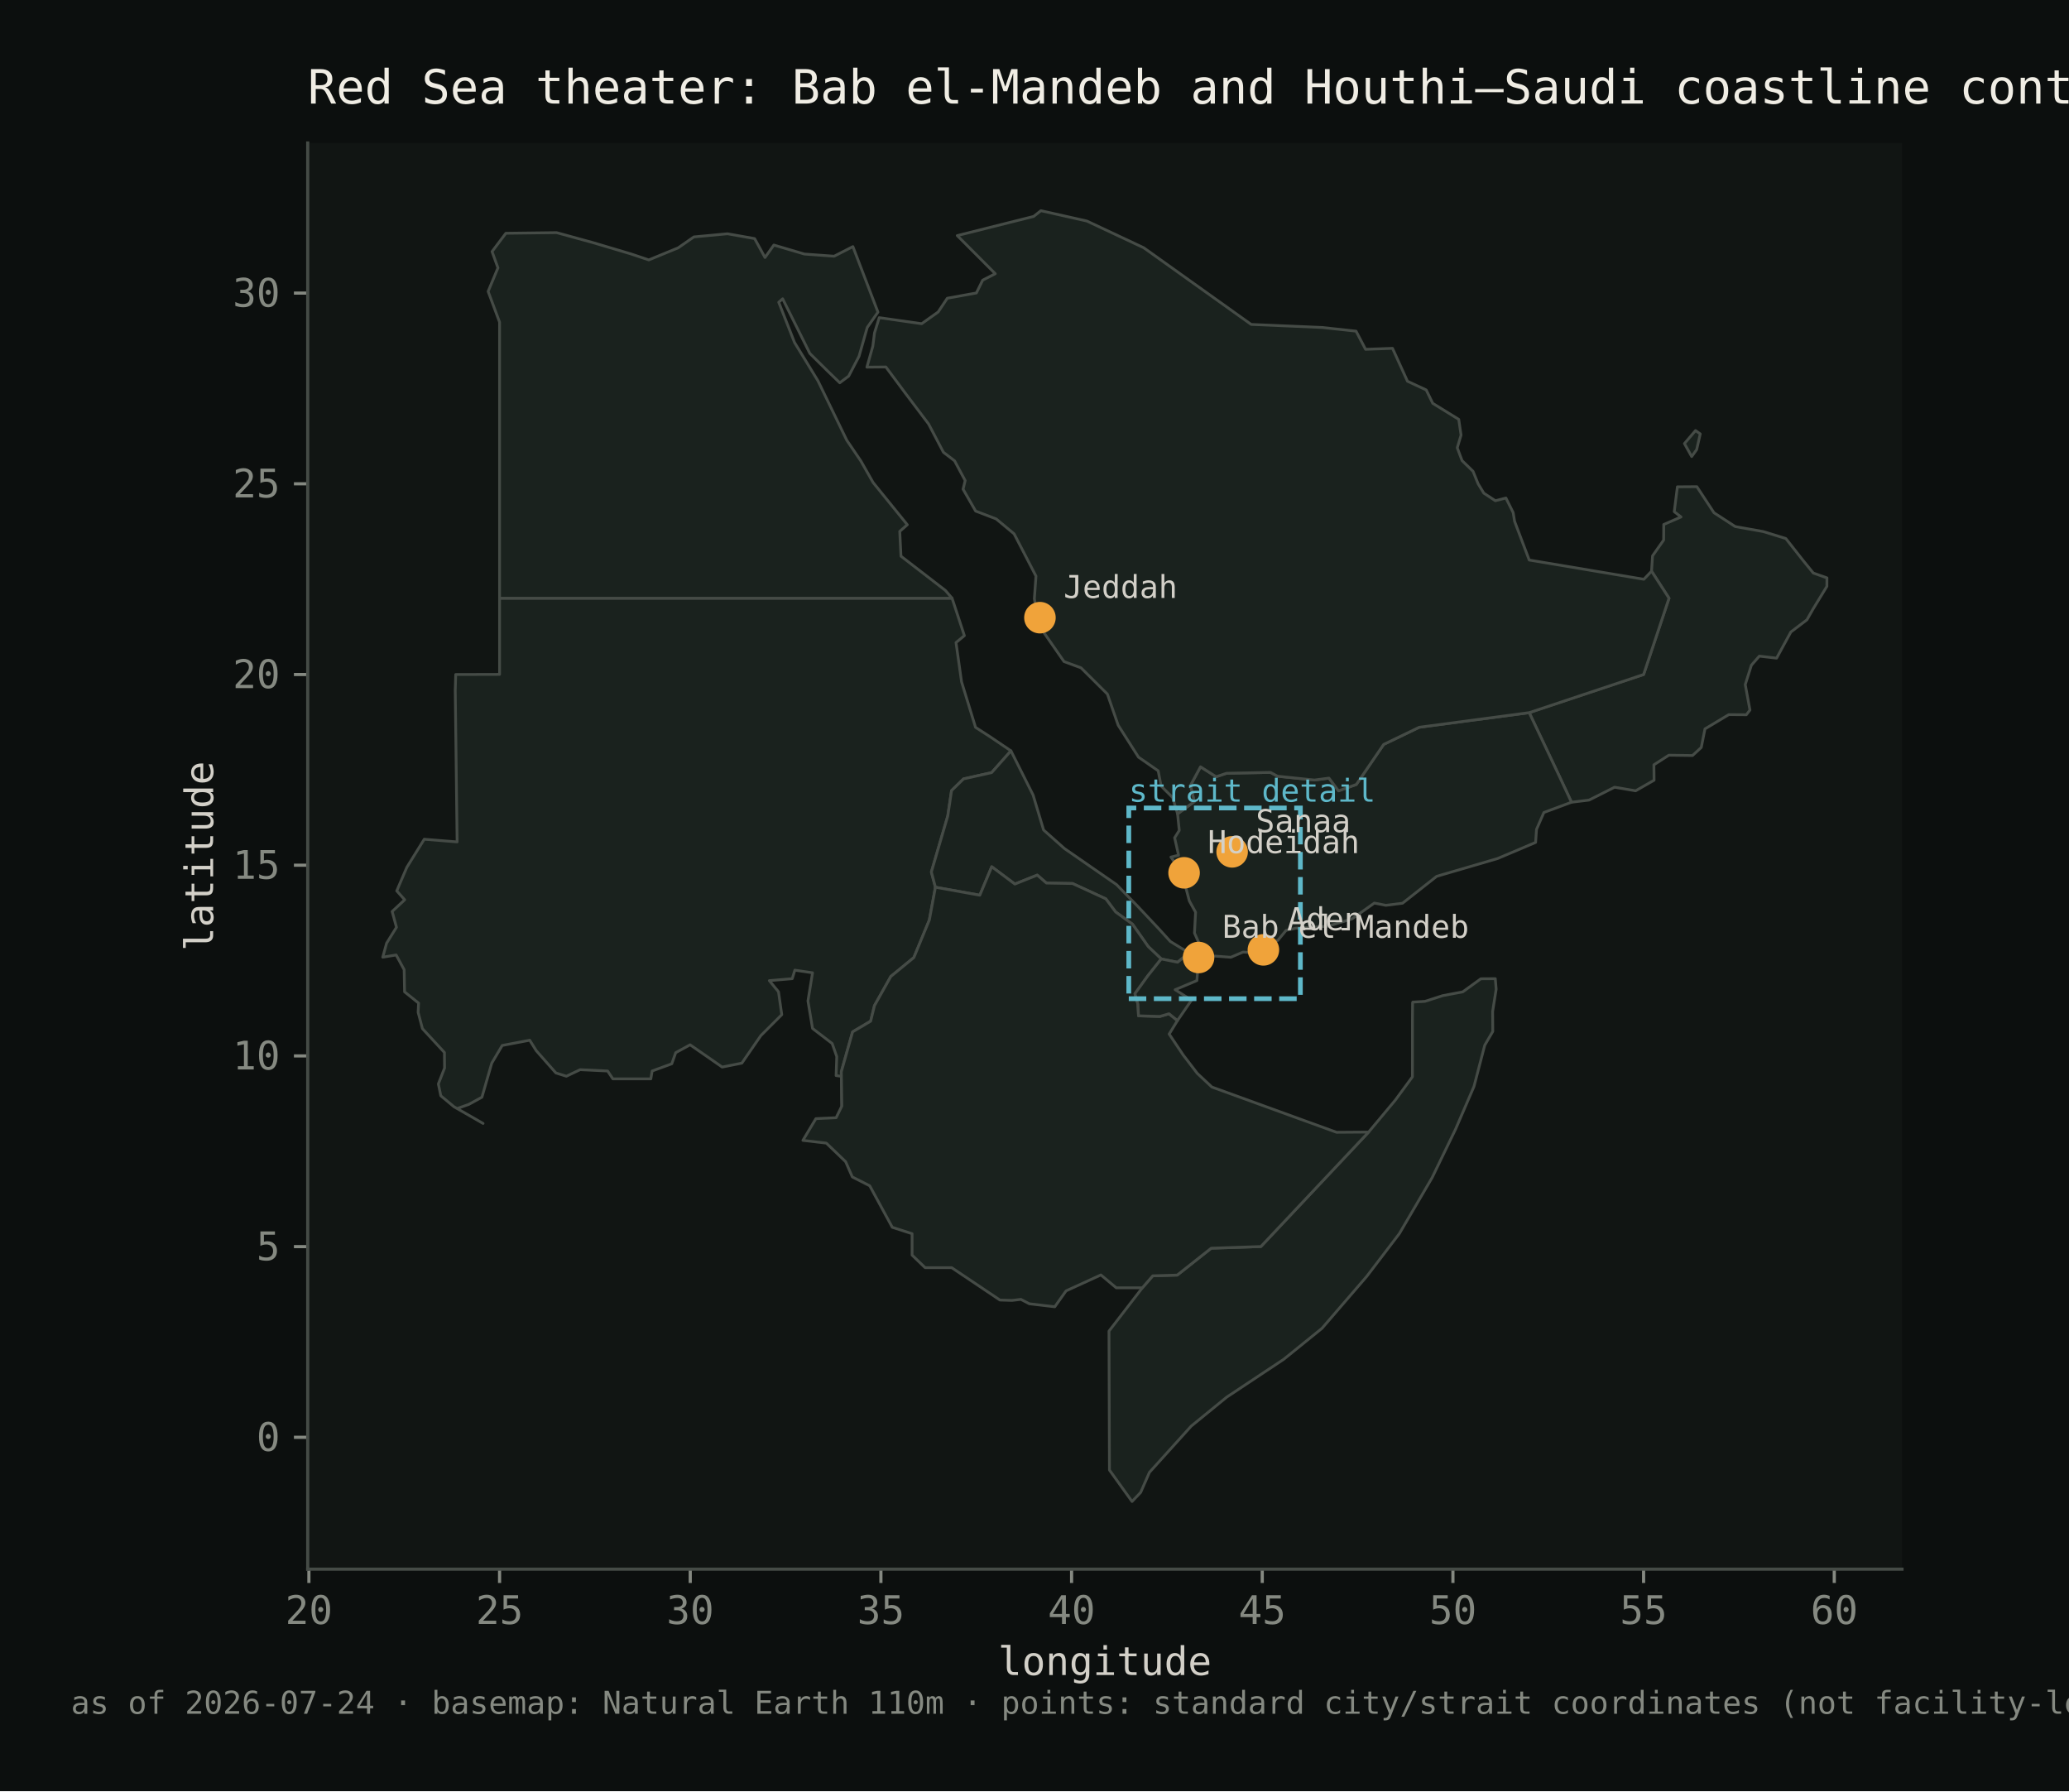
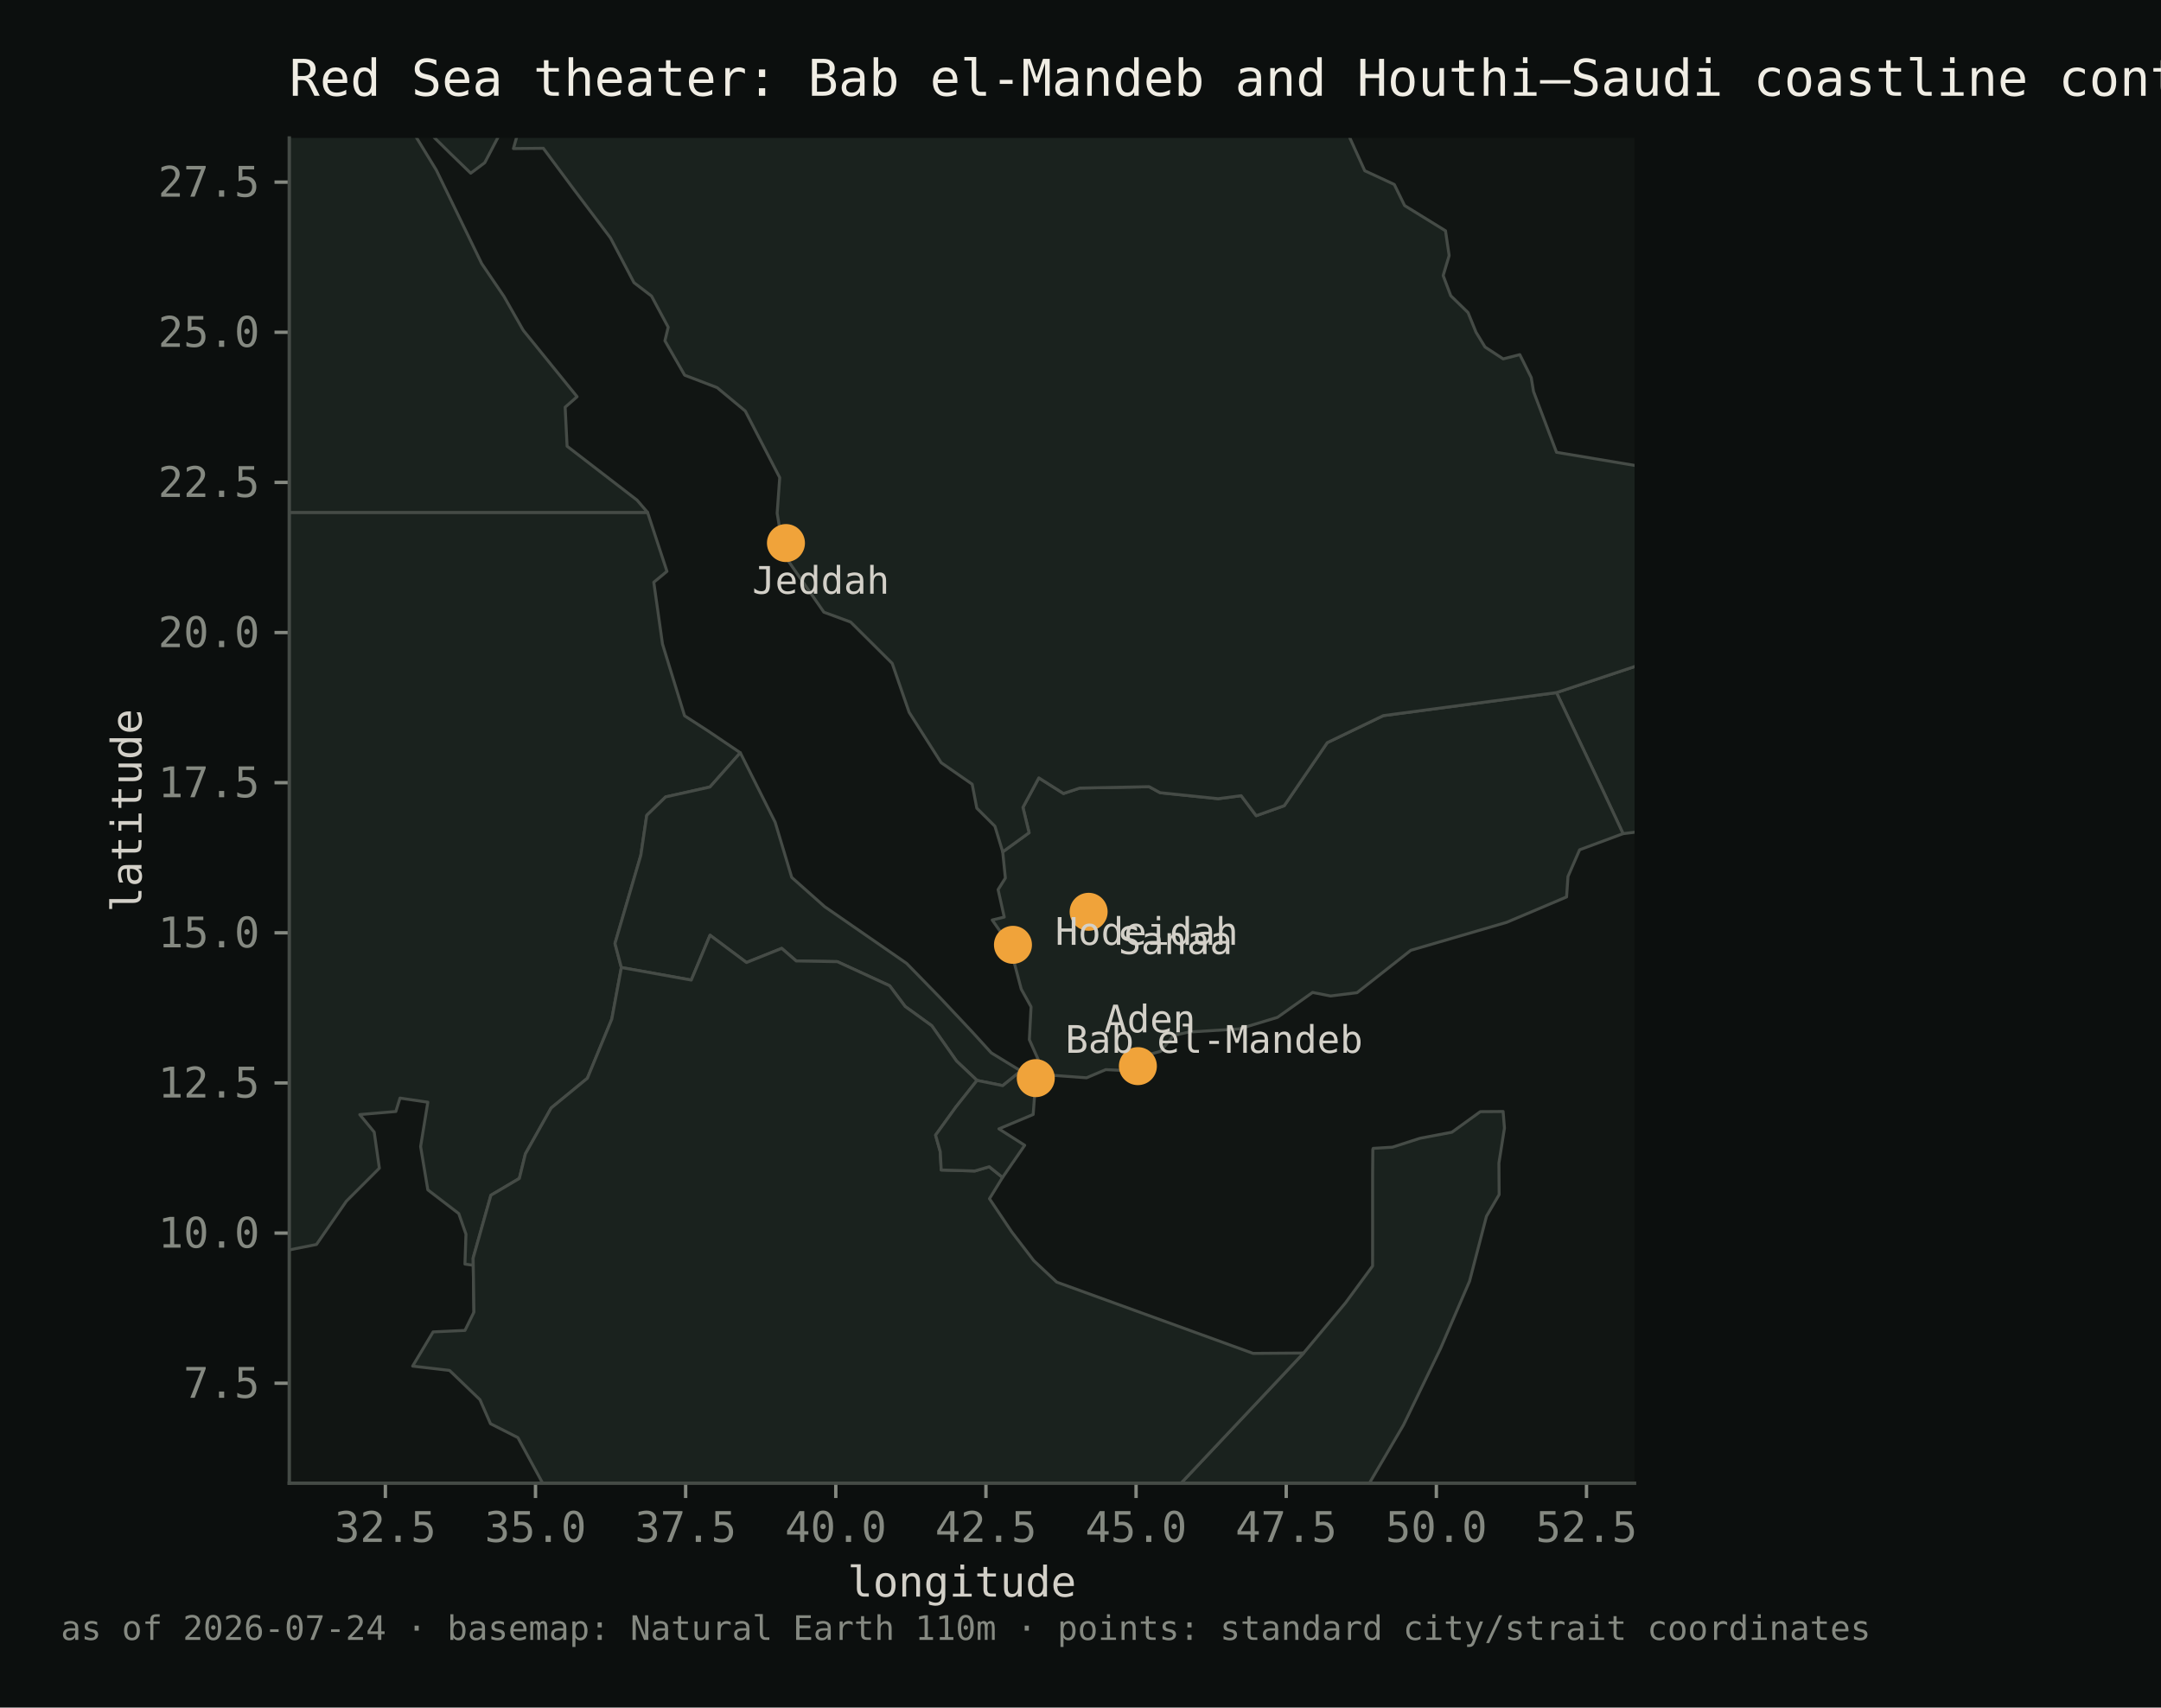
- <svg xmlns="http://www.w3.org/2000/svg" xmlns:xlink="http://www.w3.org/1999/xlink" width="524.953pt" height="454.401pt" viewBox="0 0 524.953 454.401" version="1.1">
+ <svg xmlns="http://www.w3.org/2000/svg" xmlns:xlink="http://www.w3.org/1999/xlink" width="511.787pt" height="404.417pt" viewBox="0 0 511.787 404.417" version="1.1">
  <defs>
    <style type="text/css">*{stroke-linejoin: round; stroke-linecap: butt}</style>
  </defs>
  <g id="figure_1">
    <g id="patch_1">
-       <path d="M 0 454.401  L 524.953 454.401  L 524.953 -0  L 0 -0  z " style="fill: #0c0f0e" />
+       <path d="M 0 404.417  L 511.787 404.417  L 511.787 0  L 0 0  z " style="fill: #0c0f0e" />
    </g>
    <g id="axes_1">
      <g id="patch_2">
-         <path d="M 78.075 398.08  L 482.578 398.08  L 482.578 36.28  L 78.075 36.28  z " style="fill: #111513" />
+         <path d="M 68.509 351.28  L 387.109 351.28  L 387.109 32.68  L 68.509 32.68  z " style="fill: #111513" />
      </g>
      <g id="patch_3">
-         <path d="M 287.222 380.911  L 281.493 372.929  L 281.377 337.683  L 289.834 326.707  L 292.481 323.657  L 298.683 323.478  L 307.306 316.657  L 319.911 316.231  L 347.252 287.191  L 353.999 279.116  L 358.366 273.174  L 358.367 268.125  L 358.37 258.364  L 358.404 254.379  L 358.464 254.22  L 358.464 254.22  L 361.556 254.03  L 366.015 252.592  L 371.144 251.618  L 375.723 248.306  L 379.392 248.279  L 379.611 250.955  L 378.718 256.582  L 378.754 261.668  L 376.712 265.162  L 373.985 275.622  L 369.327 286.429  L 363.345 298.786  L 355.042 312.965  L 346.781 323.799  L 335.403 336.998  L 325.72 344.83  L 311.247 354.438  L 302.227 361.797  L 291.638 373.518  L 289.407 378.62  z " clip-path="url(#p64535ef104)" style="fill: #1a221e; stroke: #454b46; stroke-width: 0.7" />
+         <path d="M 220.486 458.214  L 212.064 446.48  L 211.894 394.668  L 224.325 378.533  L 228.216 374.05  L 237.334 373.787  L 250.01 363.76  L 268.539 363.133  L 308.731 320.444  L 318.649 308.573  L 325.069 299.838  L 325.071 292.417  L 325.074 278.068  L 325.124 272.209  L 325.212 271.977  L 325.212 271.977  L 329.758 271.696  L 336.312 269.583  L 343.853 268.151  L 350.584 263.282  L 355.977 263.243  L 356.3 267.176  L 354.986 275.449  L 355.04 282.925  L 352.037 288.062  L 348.029 303.437  L 341.181 319.324  L 332.388 337.488  L 320.182 358.333  L 308.039 374.259  L 291.312 393.661  L 277.078 405.175  L 255.802 419.298  L 242.544 430.116  L 226.978 447.346  L 223.698 454.846  z " clip-path="url(#pe93a36aced)" style="fill: #1a221e; stroke: #454b46; stroke-width: 0.7" />
      </g>
      <g id="patch_4">
-         <path d="M 122.566 285.002  L 115.198 280.773  L 111.842 277.987  L 111.221 274.98  L 112.793 270.953  L 112.764 267.005  L 107.184 260.956  L 106.087 256.816  L 106.204 254.472  L 102.648 251.62  L 102.54 246  L 100.512 242.267  L 97.114 242.827  L 98.089 239.273  L 100.595 235.24  L 99.499 231.233  L 102.68 228.265  L 100.662 226.005  L 103.221 220.03  L 107.639 212.905  L 115.982 213.581  L 115.506 175.173  L 115.625 171.114  L 126.752 171.084  L 126.752 151.763  L 165.648 151.763  L 203.189 151.763  L 241.564 151.763  L 244.685 161.256  L 242.563 163.011  L 243.968 172.972  L 247.52 184.523  L 251.206 186.905  L 256.502 190.481  L 251.605 196.004  L 244.479 197.594  L 241.432 200.561  L 240.477 206.992  L 236.31 221.209  L 237.339 225.083  L 235.798 233.392  L 231.864 242.923  L 226.028 247.716  L 221.879 255.107  L 220.906 259.063  L 216.323 261.772  L 213.461 271.898  L 213.59 280.597  L 213.478 273.052  L 212.138 272.861  L 212.305 268.044  L 211.142 264.722  L 206.159 260.901  L 204.996 253.925  L 206.159 246.783  L 201.674 246.118  L 201.01 248.278  L 195.196 248.776  L 197.521 251.6  L 198.352 257.413  L 193.037 262.729  L 188.22 269.705  L 183.236 270.702  L 175.097 265.054  L 171.443 267.047  L 170.447 269.871  L 165.463 271.698  L 165.131 273.691  L 155.497 273.691  L 154.168 271.698  L 147.192 271.366  L 143.704 273.027  L 141.046 272.196  L 136.063 266.549  L 134.402 263.891  L 127.426 265.22  L 124.768 269.705  L 122.277 278.342  L 118.954 280.169  L 115.983 281.224  z " clip-path="url(#p64535ef104)" style="fill: #1a221e; stroke: #454b46; stroke-width: 0.7" />
+         <path d="M -21.561 317.227  L -32.393 311.01  L -37.326 306.914  L -38.239 302.493  L -35.929 296.574  L -35.97 290.771  L -44.174 281.878  L -45.786 275.792  L -45.615 272.347  L -50.842 268.154  L -51 259.892  L -53.981 254.405  L -58.976 255.228  L -57.543 250.004  L -53.859 244.075  L -55.471 238.184  L -50.795 233.822  L -53.761 230.499  L -50 221.717  L -43.505 211.242  L -31.24 212.236  L -31.94 155.775  L -31.765 149.808  L -15.408 149.765  L -15.408 121.362  L 41.769 121.362  L 96.955 121.362  L 153.368 121.362  L 157.955 135.317  L 154.836 137.897  L 156.902 152.54  L 162.123 169.52  L 167.542 173.022  L 175.327 178.279  L 168.128 186.397  L 157.653 188.735  L 153.173 193.096  L 151.77 202.55  L 145.645 223.449  L 147.156 229.144  L 144.891 241.358  L 139.108 255.369  L 130.529 262.415  L 124.429 273.28  L 123 279.095  L 116.263 283.078  L 112.055 297.963  L 112.245 310.75  L 112.08 299.66  L 110.111 299.379  L 110.356 292.298  L 108.646 287.414  L 101.321 281.798  L 99.612 271.543  L 101.321 261.043  L 94.728 260.066  L 93.752 263.241  L 85.206 263.973  L 88.624 268.124  L 89.845 276.67  L 82.031 284.484  L 74.95 294.739  L 67.625 296.204  L 55.66 287.902  L 50.288 290.832  L 48.823 294.983  L 41.498 297.669  L 41.01 300.6  L 26.848 300.6  L 24.894 297.669  L 14.639 297.181  L 9.511 299.623  L 5.604 298.402  L -1.721 290.1  L -4.163 286.193  L -14.418 288.147  L -18.325 294.739  L -21.987 307.436  L -26.871 310.122  L -31.239 311.672  z " clip-path="url(#pe93a36aced)" style="fill: #1a221e; stroke: #454b46; stroke-width: 0.7" />
      </g>
      <g id="patch_5">
-         <path d="M 419.034 144.909  L 419.287 141.013  L 422.106 137.009  L 422.133 133.054  L 426.512 131.148  L 424.798 129.803  L 425.593 123.502  L 430.533 123.464  L 434.871 130.073  L 440.273 133.586  L 447.37 134.85  L 453.1 136.614  L 457.467 142.161  L 460.075 145.374  L 463.539 146.6  L 463.52 148.758  L 459.999 154.525  L 458.453 157.24  L 454.377 160.335  L 450.766 166.963  L 446.377 166.455  L 444.365 168.762  L 442.811 173.668  L 444 180.135  L 443.088 181.324  L 438.636 181.292  L 432.592 184.908  L 431.649 189.622  L 429.437 191.664  L 423.418 191.586  L 419.63 194.022  L 419.678 197.931  L 414.996 200.617  L 409.658 199.705  L 403.187 202.969  L 398.718 203.516  L 395.56 196.756  L 387.992 180.789  L 417.018 171.114  L 423.468 151.763  z " clip-path="url(#p64535ef104)" style="fill: #1a221e; stroke: #454b46; stroke-width: 0.7" />
+         <path d="M 414.252 111.287  L 414.624 105.56  L 418.768 99.673  L 418.807 93.86  L 425.244 91.059  L 422.726 89.081  L 423.894 79.818  L 431.156 79.763  L 437.532 89.478  L 445.473 94.642  L 455.906 96.501  L 464.33 99.093  L 470.749 107.247  L 474.583 111.971  L 479.675 113.772  L 479.647 116.945  L 474.471 125.422  L 472.198 129.414  L 466.206 133.963  L 460.899 143.707  L 454.446 142.961  L 451.489 146.352  L 449.204 153.563  L 450.953 163.07  L 449.611 164.818  L 443.067 164.771  L 434.183 170.087  L 432.797 177.016  L 429.544 180.017  L 420.697 179.903  L 415.128 183.484  L 415.198 189.23  L 408.316 193.179  L 400.468 191.838  L 390.956 196.636  L 384.386 197.441  L 379.744 187.503  L 368.619 164.031  L 411.288 149.808  L 420.77 121.362  z " clip-path="url(#pe93a36aced)" style="fill: #1a221e; stroke: #454b46; stroke-width: 0.7" />
      </g>
      <g id="patch_6">
-         <path d="M 429.219 115.822  L 427.379 112.524  L 430.196 109.23  L 431.393 110.07  L 430.481 114.067  z " clip-path="url(#p64535ef104)" style="fill: #1a221e; stroke: #454b46; stroke-width: 0.7" />
+         <path d="M 429.225 68.528  L 426.519 63.68  L 430.661 58.837  L 432.42 60.072  L 431.079 65.948  z " clip-path="url(#pe93a36aced)" style="fill: #1a221e; stroke: #454b46; stroke-width: 0.7" />
      </g>
      <g id="patch_7">
-         <path d="M 237.339 225.083  L 236.31 221.209  L 240.477 206.992  L 241.432 200.561  L 244.479 197.594  L 251.605 196.004  L 256.502 190.481  L 262.119 201.682  L 264.784 210.563  L 270.088 215.276  L 283.295 224.415  L 288.672 229.931  L 293.915 235.514  L 296.941 238.838  L 301.698 241.748  L 298.78 244.111  L 294.638 243.272  L 291.331 240.141  L 287.352 234.468  L 283.062 231.36  L 280.56 228.019  L 272.139 224.14  L 265.505 224.024  L 263.171 222.001  L 257.497 224.276  L 251.625 219.884  L 248.604 227.105  z " clip-path="url(#p64535ef104)" style="fill: #1a221e; stroke: #454b46; stroke-width: 0.7" />
+         <path d="M 147.156 229.144  L 145.645 223.449  L 151.77 202.55  L 153.173 193.096  L 157.653 188.735  L 168.128 186.397  L 175.327 178.279  L 183.584 194.745  L 187.502 207.8  L 195.299 214.728  L 214.713 228.163  L 222.617 236.271  L 230.324 244.478  L 234.772 249.365  L 241.765 253.643  L 237.476 257.116  L 231.387 255.882  L 226.525 251.279  L 220.677 242.94  L 214.371 238.371  L 210.693 233.46  L 198.314 227.757  L 188.562 227.587  L 185.131 224.613  L 176.79 227.958  L 168.158 221.501  L 163.716 232.116  z " clip-path="url(#pe93a36aced)" style="fill: #1a221e; stroke: #454b46; stroke-width: 0.7" />
      </g>
      <g id="patch_8">
-         <path d="M 387.992 180.789  L 395.56 196.756  L 398.718 203.516  L 391.719 206.116  L 389.847 210.411  L 389.619 213.711  L 379.985 217.796  L 364.524 222.309  L 355.861 229.136  L 351.601 229.669  L 348.698 229.097  L 343.043 233.112  L 336.876 234.975  L 328.754 235.478  L 326.311 236.027  L 324.196 238.582  L 321.66 239.288  L 320.162 241.749  L 315.373 241.535  L 312.282 242.848  L 305.585 242.356  L 303.068 236.705  L 303.345 231.416  L 301.763 228.561  L 299.869 221.405  L 297.089 217.427  L 299.025 216.957  L 298.033 212.536  L 299.206 210.67  L 298.777 206.45  L 303.025 203.363  L 302.032 199.285  L 304.596 194.529  L 308.57 197.044  L 311.193 196.17  L 322.359 195.948  L 324.133 196.915  L 333.486 197.883  L 337.195 197.399  L 339.614 200.624  L 344.129 199.011  L 351.063 188.852  L 360.094 184.498  z " clip-path="url(#p64535ef104)" style="fill: #1a221e; stroke: #454b46; stroke-width: 0.7" />
+         <path d="M 368.619 164.031  L 379.744 187.503  L 384.386 197.441  L 374.098 201.262  L 371.346 207.577  L 371.011 212.427  L 356.849 218.432  L 334.121 225.067  L 321.387 235.102  L 315.125 235.886  L 310.857 235.045  L 302.544 240.947  L 293.479 243.686  L 281.539 244.424  L 277.947 245.232  L 274.837 248.988  L 271.11 250.026  L 268.907 253.644  L 261.868 253.33  L 257.324 255.26  L 247.479 254.537  L 243.78 246.228  L 244.186 238.453  L 241.861 234.257  L 239.077 223.737  L 234.99 217.89  L 237.837 217.198  L 236.378 210.699  L 238.102 207.956  L 237.471 201.753  L 243.716 197.216  L 242.257 191.22  L 246.026 184.229  L 251.868 187.927  L 255.724 186.641  L 272.138 186.314  L 274.746 187.737  L 288.495 189.159  L 293.947 188.448  L 297.503 193.189  L 304.141 190.818  L 314.334 175.884  L 327.609 169.484  z " clip-path="url(#pe93a36aced)" style="fill: #1a221e; stroke: #454b46; stroke-width: 0.7" />
      </g>
      <g id="patch_9">
-         <path d="M 223.082 80.584  L 233.85 82.123  L 238.033 79.145  L 240.348 75.662  L 247.731 74.322  L 249.323 71.082  L 252.523 69.438  L 242.88 59.764  L 262.257 54.908  L 264.101 53.449  L 275.755 56.072  L 290.172 62.844  L 317.452 82.303  L 335.441 83.076  L 344.063 84.01  L 346.472 88.619  L 353.315 88.368  L 357.103 96.712  L 361.863 98.922  L 363.521 102.321  L 370.115 106.388  L 370.701 110.38  L 369.737 113.603  L 370.961 116.853  L 373.743 119.564  L 375.032 122.737  L 376.479 125.109  L 379.404 127.029  L 382.086 126.341  L 383.923 130.036  L 384.293 132.274  L 387.999 142.076  L 417.084 146.954  L 419.034 144.909  L 423.468 151.763  L 417.018 171.114  L 387.992 180.789  L 360.094 184.498  L 351.063 188.852  L 344.129 199.011  L 339.614 200.624  L 337.195 197.399  L 333.486 197.883  L 324.133 196.915  L 322.359 195.948  L 311.193 196.17  L 308.57 197.044  L 304.596 194.529  L 302.032 199.285  L 303.025 203.363  L 298.777 206.45  L 297.521 202.321  L 294.603 199.407  L 293.857 195.547  L 288.86 192.08  L 283.703 183.967  L 280.974 176.082  L 274.281 169.424  L 269.966 167.835  L 263.558 158.614  L 262.439 151.89  L 262.851 146.154  L 257.302 135.426  L 252.765 131.65  L 247.538 129.649  L 244.357 124.105  L 244.886 121.918  L 242.197 116.902  L 239.372 114.742  L 235.594 107.544  L 229.702 99.742  L 224.767 93.096  L 219.95 93.143  L 221.454 87.832  L 221.884 84.445  z " clip-path="url(#p64535ef104)" style="fill: #1a221e; stroke: #454b46; stroke-width: 0.7" />
+         <path d="M 126.199 16.728  L 142.028 18.99  L 148.176 14.613  L 151.58 9.492  L 162.433 7.522  L 164.773 2.759  L 169.477 0.344  L 155.301 -13.878  L 183.787 -21.016  L 186.497 -23.16  L 203.629 -19.306  L 224.822 -9.35  L 264.924 19.255  L 291.368 20.391  L 304.043 21.763  L 307.585 28.54  L 317.644 28.171  L 323.213 40.437  L 330.21 43.686  L 332.647 48.681  L 342.34 54.66  L 343.201 60.529  L 341.784 65.266  L 343.584 70.044  L 347.674 74.03  L 349.568 78.694  L 351.695 82.18  L 355.995 85.002  L 359.937 83.992  L 362.638 89.424  L 363.181 92.713  L 368.629 107.122  L 411.385 114.294  L 414.252 111.287  L 420.77 121.362  L 411.288 149.808  L 368.619 164.031  L 327.609 169.484  L 314.334 175.884  L 304.141 190.818  L 297.503 193.189  L 293.947 188.448  L 288.495 189.159  L 274.746 187.737  L 272.138 186.314  L 255.724 186.641  L 251.868 187.927  L 246.026 184.229  L 242.257 191.22  L 243.716 197.216  L 237.471 201.753  L 235.626 195.683  L 231.336 191.4  L 230.24 185.726  L 222.893 180.629  L 215.312 168.702  L 211.301 157.112  L 201.463 147.324  L 195.12 144.988  L 185.7 131.433  L 184.054 121.548  L 184.66 113.117  L 176.503 97.347  L 169.833 91.796  L 162.149 88.855  L 157.473 80.705  L 158.25 77.49  L 154.298 70.116  L 150.145 66.94  L 144.591 56.36  L 135.93 44.89  L 128.676 35.121  L 121.595 35.19  L 123.806 27.383  L 124.438 22.404  z " clip-path="url(#pe93a36aced)" style="fill: #1a221e; stroke: #454b46; stroke-width: 0.7" />
      </g>
      <g id="patch_10">
-         <path d="M 241.564 151.763  L 203.189 151.763  L 165.648 151.763  L 126.752 151.763  L 126.752 116.132  L 126.752 81.725  L 123.85 73.931  L 126.342 67.957  L 124.845 63.819  L 128.347 59.176  L 141.22 59.016  L 150.531 61.574  L 160.138 64.433  L 164.618 65.94  L 172.067 62.875  L 176.049 60.102  L 184.582 59.305  L 191.462 60.526  L 194.098 65.325  L 196.343 62.164  L 204.098 64.45  L 211.64 64.998  L 216.4 62.56  L 216.4 62.56  L 221.797 76.67  L 222.759 79.183  L 220.041 83.072  L 217.959 90.381  L 215.327 95.419  L 213.071 97.108  L 209.847 93.987  L 205.48 89.668  L 198.576 75.799  L 197.582 76.676  L 201.591 86.886  L 207.531 96.613  L 214.844 111.684  L 218.417 116.945  L 221.525 122.409  L 230.207 133.121  L 228.285 134.807  L 228.597 141.096  L 239.866 149.781  z " clip-path="url(#p64535ef104)" style="fill: #1a221e; stroke: #454b46; stroke-width: 0.7" />
+         <path d="M 153.368 121.362  L 96.955 121.362  L 41.769 121.362  L -15.408 121.362  L -15.408 68.985  L -15.408 18.405  L -19.674 6.948  L -16.011 -1.834  L -18.212 -7.917  L -13.064 -14.742  L 5.86 -14.977  L 19.547 -11.217  L 33.669 -7.014  L 40.255 -4.799  L 51.205 -9.305  L 57.06 -13.38  L 69.603 -14.553  L 79.716 -12.757  L 83.591 -5.703  L 86.892 -10.35  L 98.291 -6.99  L 109.378 -6.184  L 116.376 -9.767  L 116.376 -9.767  L 124.31 10.974  L 125.723 14.669  L 121.729 20.385  L 118.668 31.13  L 114.799 38.536  L 111.482 41.019  L 106.743 36.43  L 100.323 30.082  L 90.174 9.694  L 88.713 10.983  L 94.606 25.992  L 103.338 40.291  L 114.088 62.445  L 119.341 70.179  L 123.909 78.212  L 136.672 93.958  L 133.846 96.437  L 134.305 105.682  L 150.871 118.448  z " clip-path="url(#pe93a36aced)" style="fill: #1a221e; stroke: #454b46; stroke-width: 0.7" />
      </g>
      <g id="patch_11">
-         <path d="M 347.252 287.191  L 319.911 316.231  L 307.306 316.657  L 298.683 323.478  L 292.481 323.657  L 289.834 326.707  L 283.223 326.705  L 279.321 323.435  L 270.482 327.482  L 267.622 331.514  L 261.17 330.753  L 259.028 329.637  L 256.762 329.903  L 253.704 329.806  L 241.457 321.589  L 234.722 321.589  L 231.417 318.405  L 231.417 312.974  L 226.391 311.351  L 220.673 300.822  L 216.254 298.578  L 214.559 294.709  L 209.655 289.994  L 203.713 289.301  L 207.009 283.789  L 212.144 283.551  L 213.59 280.597  L 213.461 271.898  L 216.323 261.772  L 220.906 259.063  L 221.879 255.107  L 226.028 247.716  L 231.864 242.923  L 235.798 233.392  L 237.339 225.083  L 248.604 227.105  L 251.625 219.884  L 257.497 224.276  L 263.171 222.001  L 265.505 224.024  L 272.139 224.14  L 280.56 228.019  L 283.062 231.36  L 287.352 234.468  L 291.331 240.141  L 294.638 243.272  L 291.236 247.55  L 287.964 252.086  L 288.717 254.758  L 288.871 257.701  L 294.276 257.862  L 296.606 257.176  L 298.753 258.901  L 296.643 262.329  L 300.216 267.657  L 303.785 272.315  L 307.479 275.768  L 339.114 287.25  z " clip-path="url(#p64535ef104)" style="fill: #1a221e; stroke: #454b46; stroke-width: 0.7" />
+         <path d="M 308.731 320.444  L 268.539 363.133  L 250.01 363.76  L 237.334 373.787  L 228.216 374.05  L 224.325 378.533  L 214.607 378.53  L 208.871 373.724  L 195.877 379.673  L 191.673 385.6  L 182.188 384.481  L 179.04 382.84  L 175.709 383.232  L 171.214 383.089  L 153.21 371.01  L 143.31 371.01  L 138.451 366.329  L 138.451 358.346  L 131.063 355.959  L 122.657 340.481  L 116.161 337.184  L 113.669 331.496  L 106.461 324.564  L 97.726 323.545  L 102.571 315.443  L 110.119 315.094  L 112.245 310.75  L 112.055 297.963  L 116.263 283.078  L 123 279.095  L 124.429 273.28  L 130.529 262.415  L 139.108 255.369  L 144.891 241.358  L 147.156 229.144  L 163.716 232.116  L 168.158 221.501  L 176.79 227.958  L 185.131 224.613  L 188.562 227.587  L 198.314 227.757  L 210.693 233.46  L 214.371 238.371  L 220.677 242.94  L 226.525 251.279  L 231.387 255.882  L 226.387 262.172  L 221.576 268.839  L 222.683 272.766  L 222.91 277.093  L 230.855 277.331  L 234.28 276.322  L 237.436 278.857  L 234.334 283.896  L 239.588 291.728  L 244.834 298.576  L 250.264 303.652  L 296.768 320.531  z " clip-path="url(#pe93a36aced)" style="fill: #1a221e; stroke: #454b46; stroke-width: 0.7" />
      </g>
      <g id="patch_12">
-         <path d="M 294.638 243.272  L 298.78 244.111  L 301.698 241.748  L 303.987 244.743  L 303.683 248.76  L 298.163 251.076  L 302.318 253.723  L 298.753 258.901  L 296.606 257.176  L 294.276 257.862  L 288.871 257.701  L 288.717 254.758  L 287.964 252.086  L 291.236 247.55  z " clip-path="url(#p64535ef104)" style="fill: #1a221e; stroke: #454b46; stroke-width: 0.7" />
+         <path d="M 231.387 255.882  L 237.476 257.116  L 241.765 253.643  L 245.131 258.045  L 244.683 263.95  L 236.569 267.354  L 242.677 271.245  L 237.436 278.857  L 234.28 276.322  L 230.855 277.331  L 222.91 277.093  L 222.683 272.766  L 221.576 268.839  L 226.387 262.172  z " clip-path="url(#pe93a36aced)" style="fill: #1a221e; stroke: #454b46; stroke-width: 0.7" />
      </g>
      <g id="matplotlib.axis_1">
        <g id="xtick_1">
          <g id="line2d_1">
            <defs>
-               <path id="m92fc021e76" d="M 0 0  L 0 3.5  " style="stroke: #858981; stroke-width: 0.8" />
+               <path id="mec4fd35599" d="M 0 0  L 0 3.5  " style="stroke: #858981; stroke-width: 0.8" />
            </defs>
            <g>
-               <use xlink:href="#m92fc021e76" x="78.375" y="398.08" style="fill: #858981; stroke: #858981; stroke-width: 0.8" />
+               <use xlink:href="#mec4fd35599" x="91.266" y="351.28" style="fill: #858981; stroke: #858981; stroke-width: 0.8" />
            </g>
          </g>
          <g id="text_1">
-             <text style="font-size: 10px; font-family: 'Consolas'; text-anchor: middle; fill: #858981" x="78.375" y="411.98" transform="rotate(-0 78.37466 411.98)">20</text>
+             <text style="font-size: 10px; font-family: 'Consolas'; text-anchor: middle; fill: #858981" x="91.266" y="365.18" transform="rotate(-0 91.26614 365.18)">32.5</text>
          </g>
        </g>
        <g id="xtick_2">
          <g id="line2d_2">
            <g>
-               <use xlink:href="#m92fc021e76" x="126.752" y="398.08" style="fill: #858981; stroke: #858981; stroke-width: 0.8" />
+               <use xlink:href="#mec4fd35599" x="126.824" y="351.28" style="fill: #858981; stroke: #858981; stroke-width: 0.8" />
            </g>
          </g>
          <g id="text_2">
-             <text style="font-size: 10px; font-family: 'Consolas'; text-anchor: middle; fill: #858981" x="126.752" y="411.98" transform="rotate(-0 126.7523 411.98)">25</text>
+             <text style="font-size: 10px; font-family: 'Consolas'; text-anchor: middle; fill: #858981" x="126.824" y="365.18" transform="rotate(-0 126.8242 365.18)">35.0</text>
          </g>
        </g>
        <g id="xtick_3">
          <g id="line2d_3">
            <g>
-               <use xlink:href="#m92fc021e76" x="175.13" y="398.08" style="fill: #858981; stroke: #858981; stroke-width: 0.8" />
+               <use xlink:href="#mec4fd35599" x="162.382" y="351.28" style="fill: #858981; stroke: #858981; stroke-width: 0.8" />
            </g>
          </g>
          <g id="text_3">
-             <text style="font-size: 10px; font-family: 'Consolas'; text-anchor: middle; fill: #858981" x="175.13" y="411.98" transform="rotate(-0 175.1299 411.98)">30</text>
+             <text style="font-size: 10px; font-family: 'Consolas'; text-anchor: middle; fill: #858981" x="162.382" y="365.18" transform="rotate(-0 162.3822 365.18)">37.5</text>
          </g>
        </g>
        <g id="xtick_4">
          <g id="line2d_4">
            <g>
-               <use xlink:href="#m92fc021e76" x="223.508" y="398.08" style="fill: #858981; stroke: #858981; stroke-width: 0.8" />
+               <use xlink:href="#mec4fd35599" x="197.94" y="351.28" style="fill: #858981; stroke: #858981; stroke-width: 0.8" />
            </g>
          </g>
          <g id="text_4">
-             <text style="font-size: 10px; font-family: 'Consolas'; text-anchor: middle; fill: #858981" x="223.508" y="411.98" transform="rotate(-0 223.5076 411.98)">35</text>
+             <text style="font-size: 10px; font-family: 'Consolas'; text-anchor: middle; fill: #858981" x="197.94" y="365.18" transform="rotate(-0 197.9402 365.18)">40.0</text>
          </g>
        </g>
        <g id="xtick_5">
          <g id="line2d_5">
            <g>
-               <use xlink:href="#m92fc021e76" x="271.885" y="398.08" style="fill: #858981; stroke: #858981; stroke-width: 0.8" />
+               <use xlink:href="#mec4fd35599" x="233.498" y="351.28" style="fill: #858981; stroke: #858981; stroke-width: 0.8" />
            </g>
          </g>
          <g id="text_5">
-             <text style="font-size: 10px; font-family: 'Consolas'; text-anchor: middle; fill: #858981" x="271.885" y="411.98" transform="rotate(-0 271.8852 411.98)">40</text>
+             <text style="font-size: 10px; font-family: 'Consolas'; text-anchor: middle; fill: #858981" x="233.498" y="365.18" transform="rotate(-0 233.4983 365.18)">42.5</text>
          </g>
        </g>
        <g id="xtick_6">
          <g id="line2d_6">
            <g>
-               <use xlink:href="#m92fc021e76" x="320.263" y="398.08" style="fill: #858981; stroke: #858981; stroke-width: 0.8" />
+               <use xlink:href="#mec4fd35599" x="269.056" y="351.28" style="fill: #858981; stroke: #858981; stroke-width: 0.8" />
            </g>
          </g>
          <g id="text_6">
-             <text style="font-size: 10px; font-family: 'Consolas'; text-anchor: middle; fill: #858981" x="320.263" y="411.98" transform="rotate(-0 320.2629 411.98)">45</text>
+             <text style="font-size: 10px; font-family: 'Consolas'; text-anchor: middle; fill: #858981" x="269.056" y="365.18" transform="rotate(-0 269.0563 365.18)">45.0</text>
          </g>
        </g>
        <g id="xtick_7">
          <g id="line2d_7">
            <g>
-               <use xlink:href="#m92fc021e76" x="368.64" y="398.08" style="fill: #858981; stroke: #858981; stroke-width: 0.8" />
+               <use xlink:href="#mec4fd35599" x="304.614" y="351.28" style="fill: #858981; stroke: #858981; stroke-width: 0.8" />
            </g>
          </g>
          <g id="text_7">
-             <text style="font-size: 10px; font-family: 'Consolas'; text-anchor: middle; fill: #858981" x="368.64" y="411.98" transform="rotate(-0 368.6405 411.98)">50</text>
+             <text style="font-size: 10px; font-family: 'Consolas'; text-anchor: middle; fill: #858981" x="304.614" y="365.18" transform="rotate(-0 304.6144 365.18)">47.5</text>
          </g>
        </g>
        <g id="xtick_8">
          <g id="line2d_8">
            <g>
-               <use xlink:href="#m92fc021e76" x="417.018" y="398.08" style="fill: #858981; stroke: #858981; stroke-width: 0.8" />
+               <use xlink:href="#mec4fd35599" x="340.172" y="351.28" style="fill: #858981; stroke: #858981; stroke-width: 0.8" />
            </g>
          </g>
          <g id="text_8">
-             <text style="font-size: 10px; font-family: 'Consolas'; text-anchor: middle; fill: #858981" x="417.018" y="411.98" transform="rotate(-0 417.0181 411.98)">55</text>
+             <text style="font-size: 10px; font-family: 'Consolas'; text-anchor: middle; fill: #858981" x="340.172" y="365.18" transform="rotate(-0 340.1724 365.18)">50.0</text>
          </g>
        </g>
        <g id="xtick_9">
          <g id="line2d_9">
            <g>
-               <use xlink:href="#m92fc021e76" x="465.396" y="398.08" style="fill: #858981; stroke: #858981; stroke-width: 0.8" />
+               <use xlink:href="#mec4fd35599" x="375.73" y="351.28" style="fill: #858981; stroke: #858981; stroke-width: 0.8" />
            </g>
          </g>
          <g id="text_9">
-             <text style="font-size: 10px; font-family: 'Consolas'; text-anchor: middle; fill: #858981" x="465.396" y="411.98" transform="rotate(-0 465.3958 411.98)">60</text>
+             <text style="font-size: 10px; font-family: 'Consolas'; text-anchor: middle; fill: #858981" x="375.73" y="365.18" transform="rotate(-0 375.7304 365.18)">52.5</text>
          </g>
        </g>
        <g id="text_10">
-           <text style="font-size: 10px; font-family: 'Consolas'; text-anchor: middle; fill: #d3d0c8" x="280.326" y="424.939" transform="rotate(-0 280.3265 424.9394)">longitude</text>
+           <text style="font-size: 10px; font-family: 'Consolas'; text-anchor: middle; fill: #d3d0c8" x="227.809" y="378.139" transform="rotate(-0 227.809 378.1394)">longitude</text>
        </g>
      </g>
      <g id="matplotlib.axis_2">
        <g id="ytick_1">
          <g id="line2d_10">
            <defs>
-               <path id="m66d6e9c51b" d="M 0 0  L -3.5 0  " style="stroke: #858981; stroke-width: 0.8" />
+               <path id="m193f98375f" d="M 0 0  L -3.5 0  " style="stroke: #858981; stroke-width: 0.8" />
            </defs>
            <g>
-               <use xlink:href="#m66d6e9c51b" x="78.075" y="364.624" style="fill: #858981; stroke: #858981; stroke-width: 0.8" />
+               <use xlink:href="#m193f98375f" x="68.509" y="327.598" style="fill: #858981; stroke: #858981; stroke-width: 0.8" />
            </g>
          </g>
          <g id="text_11">
-             <text style="font-size: 10px; font-family: 'Consolas'; text-anchor: end; fill: #858981" x="71.075" y="368.074" transform="rotate(-0 71.07462 368.0742)">0</text>
+             <text style="font-size: 10px; font-family: 'Consolas'; text-anchor: end; fill: #858981" x="61.509" y="331.048" transform="rotate(-0 61.509 331.0483)">7.5</text>
          </g>
        </g>
        <g id="ytick_2">
          <g id="line2d_11">
            <g>
-               <use xlink:href="#m66d6e9c51b" x="78.075" y="316.247" style="fill: #858981; stroke: #858981; stroke-width: 0.8" />
+               <use xlink:href="#m193f98375f" x="68.509" y="292.04" style="fill: #858981; stroke: #858981; stroke-width: 0.8" />
            </g>
          </g>
          <g id="text_12">
-             <text style="font-size: 10px; font-family: 'Consolas'; text-anchor: end; fill: #858981" x="71.075" y="319.697" transform="rotate(-0 71.07462 319.6966)">5</text>
+             <text style="font-size: 10px; font-family: 'Consolas'; text-anchor: end; fill: #858981" x="61.509" y="295.49" transform="rotate(-0 61.509 295.4903)">10.0</text>
          </g>
        </g>
        <g id="ytick_3">
          <g id="line2d_12">
            <g>
-               <use xlink:href="#m66d6e9c51b" x="78.075" y="267.869" style="fill: #858981; stroke: #858981; stroke-width: 0.8" />
+               <use xlink:href="#m193f98375f" x="68.509" y="256.482" style="fill: #858981; stroke: #858981; stroke-width: 0.8" />
            </g>
          </g>
          <g id="text_13">
-             <text style="font-size: 10px; font-family: 'Consolas'; text-anchor: end; fill: #858981" x="71.075" y="271.319" transform="rotate(-0 71.07462 271.3189)">10</text>
+             <text style="font-size: 10px; font-family: 'Consolas'; text-anchor: end; fill: #858981" x="61.509" y="259.932" transform="rotate(-0 61.509 259.9323)">12.5</text>
          </g>
        </g>
        <g id="ytick_4">
          <g id="line2d_13">
            <g>
-               <use xlink:href="#m66d6e9c51b" x="78.075" y="219.491" style="fill: #858981; stroke: #858981; stroke-width: 0.8" />
+               <use xlink:href="#m193f98375f" x="68.509" y="220.924" style="fill: #858981; stroke: #858981; stroke-width: 0.8" />
            </g>
          </g>
          <g id="text_14">
-             <text style="font-size: 10px; font-family: 'Consolas'; text-anchor: end; fill: #858981" x="71.075" y="222.941" transform="rotate(-0 71.07462 222.9413)">15</text>
+             <text style="font-size: 10px; font-family: 'Consolas'; text-anchor: end; fill: #858981" x="61.509" y="224.374" transform="rotate(-0 61.509 224.3742)">15.0</text>
          </g>
        </g>
        <g id="ytick_5">
          <g id="line2d_14">
            <g>
-               <use xlink:href="#m66d6e9c51b" x="78.075" y="171.114" style="fill: #858981; stroke: #858981; stroke-width: 0.8" />
+               <use xlink:href="#m193f98375f" x="68.509" y="185.366" style="fill: #858981; stroke: #858981; stroke-width: 0.8" />
            </g>
          </g>
          <g id="text_15">
-             <text style="font-size: 10px; font-family: 'Consolas'; text-anchor: end; fill: #858981" x="71.075" y="174.564" transform="rotate(-0 71.07462 174.5636)">20</text>
+             <text style="font-size: 10px; font-family: 'Consolas'; text-anchor: end; fill: #858981" x="61.509" y="188.816" transform="rotate(-0 61.509 188.8162)">17.5</text>
          </g>
        </g>
        <g id="ytick_6">
          <g id="line2d_15">
            <g>
-               <use xlink:href="#m66d6e9c51b" x="78.075" y="122.736" style="fill: #858981; stroke: #858981; stroke-width: 0.8" />
+               <use xlink:href="#m193f98375f" x="68.509" y="149.808" style="fill: #858981; stroke: #858981; stroke-width: 0.8" />
            </g>
          </g>
          <g id="text_16">
-             <text style="font-size: 10px; font-family: 'Consolas'; text-anchor: end; fill: #858981" x="71.075" y="126.186" transform="rotate(-0 71.07462 126.186)">25</text>
+             <text style="font-size: 10px; font-family: 'Consolas'; text-anchor: end; fill: #858981" x="61.509" y="153.258" transform="rotate(-0 61.509 153.2582)">20.0</text>
          </g>
        </g>
        <g id="ytick_7">
          <g id="line2d_16">
            <g>
-               <use xlink:href="#m66d6e9c51b" x="78.075" y="74.358" style="fill: #858981; stroke: #858981; stroke-width: 0.8" />
+               <use xlink:href="#m193f98375f" x="68.509" y="114.25" style="fill: #858981; stroke: #858981; stroke-width: 0.8" />
            </g>
          </g>
          <g id="text_17">
-             <text style="font-size: 10px; font-family: 'Consolas'; text-anchor: end; fill: #858981" x="71.075" y="77.808" transform="rotate(-0 71.07462 77.80836)">30</text>
-           </g>
-         </g>
-         <g id="text_18">
-           <text style="font-size: 10px; font-family: 'Consolas'; text-anchor: middle; fill: #d3d0c8" x="54.076" y="217.18" transform="rotate(-90 54.07618 217.18)">latitude</text>
+             <text style="font-size: 10px; font-family: 'Consolas'; text-anchor: end; fill: #858981" x="61.509" y="117.7" transform="rotate(-0 61.509 117.7001)">22.5</text>
+           </g>
+         </g>
+         <g id="ytick_8">
+           <g id="line2d_17">
+             <g>
+               <use xlink:href="#m193f98375f" x="68.509" y="78.692" style="fill: #858981; stroke: #858981; stroke-width: 0.8" />
+             </g>
+           </g>
+           <g id="text_18">
+             <text style="font-size: 10px; font-family: 'Consolas'; text-anchor: end; fill: #858981" x="61.509" y="82.142" transform="rotate(-0 61.509 82.1421)">25.0</text>
+           </g>
+         </g>
+         <g id="ytick_9">
+           <g id="line2d_18">
+             <g>
+               <use xlink:href="#m193f98375f" x="68.509" y="43.134" style="fill: #858981; stroke: #858981; stroke-width: 0.8" />
+             </g>
+           </g>
+           <g id="text_19">
+             <text style="font-size: 10px; font-family: 'Consolas'; text-anchor: end; fill: #858981" x="61.509" y="46.584" transform="rotate(-0 61.509 46.58406)">27.5</text>
+           </g>
+         </g>
+         <g id="text_20">
+           <text style="font-size: 10px; font-family: 'Consolas'; text-anchor: middle; fill: #d3d0c8" x="33.514" y="191.98" transform="rotate(-90 33.51369 191.98)">latitude</text>
        </g>
      </g>
      <g id="patch_13">
-         <path d="M 78.075 398.08  L 78.075 36.28  " style="fill: none; stroke: #454b46; stroke-width: 0.8; stroke-linejoin: miter; stroke-linecap: square" />
+         <path d="M 68.509 351.28  L 68.509 32.68  " style="fill: none; stroke: #454b46; stroke-width: 0.8; stroke-linejoin: miter; stroke-linecap: square" />
      </g>
      <g id="patch_14">
-         <path d="M 78.075 398.08  L 482.578 398.08  " style="fill: none; stroke: #454b46; stroke-width: 0.8; stroke-linejoin: miter; stroke-linecap: square" />
-       </g>
-       <g id="text_19">
-         <text style="font-size: 8px; font-family: 'Consolas'; text-anchor: start; fill: #5eb8c9" x="286.399" y="203.377" transform="rotate(-0 286.3985 203.3767)">strait detail</text>
-       </g>
-       <g id="text_20">
-         <text style="font-size: 12px; font-family: 'Consolas'; text-anchor: start; fill: #f0ede4" x="78.075" y="26.28" transform="rotate(-0 78.07462 26.28)">Red Sea theater: Bab el-Mandeb and Houthi–Saudi coastline context</text>
-       </g>
-       <g id="patch_15">
-         <path d="M 286.399 253.356  L 329.938 253.356  L 329.938 204.978  L 286.399 204.978  L 286.399 253.356  z " clip-path="url(#p64535ef104)" style="fill: none; stroke-dasharray: 4.44,1.92; stroke-dashoffset: 0; stroke: #5eb8c9; stroke-width: 1.2; stroke-linejoin: miter" />
-       </g>
-       <g id="line2d_17">
+         <path d="M 68.509 351.28  L 387.109 351.28  " style="fill: none; stroke: #454b46; stroke-width: 0.8; stroke-linejoin: miter; stroke-linecap: square" />
+       </g>
+       <g id="text_21">
+         <text style="font-size: 12px; font-family: 'Consolas'; text-anchor: start; fill: #f0ede4" x="68.509" y="22.68" transform="rotate(-0 68.509 22.68)">Red Sea theater: Bab el-Mandeb and Houthi–Saudi coastline context</text>
+       </g>
+       <g id="line2d_19">
        <defs>
-           <path id="mf187277bc9" d="M 0 3.5  C 0.928 3.5 1.819 3.131 2.475 2.475  C 3.131 1.819 3.5 0.928 3.5 0  C 3.5 -0.928 3.131 -1.819 2.475 -2.475  C 1.819 -3.131 0.928 -3.5 0 -3.5  C -0.928 -3.5 -1.819 -3.131 -2.475 -2.475  C -3.131 -1.819 -3.5 -0.928 -3.5 0  C -3.5 0.928 -3.131 1.819 -2.475 2.475  C -1.819 3.131 -0.928 3.5 0 3.5  z " style="stroke: #f0a33a" />
+           <path id="m89e669b2f0" d="M 0 4  C 1.061 4 2.078 3.579 2.828 2.828  C 3.579 2.078 4 1.061 4 0  C 4 -1.061 3.579 -2.078 2.828 -2.828  C 2.078 -3.579 1.061 -4 0 -4  C -1.061 -4 -2.078 -3.579 -2.828 -2.828  C -3.579 -2.078 -4 -1.061 -4 0  C -4 1.061 -3.579 2.078 -2.828 2.828  C -2.078 3.579 -1.061 4 0 4  z " style="stroke: #f0a33a" />
        </defs>
-         <g clip-path="url(#p64535ef104)">
-           <use xlink:href="#mf187277bc9" x="304.105" y="242.906" style="fill: #f0a33a; stroke: #f0a33a" />
-         </g>
-       </g>
-       <g id="line2d_18">
-         <g clip-path="url(#p64535ef104)">
-           <use xlink:href="#mf187277bc9" x="312.619" y="216.105" style="fill: #f0a33a; stroke: #f0a33a" />
-         </g>
-       </g>
-       <g id="line2d_19">
-         <g clip-path="url(#p64535ef104)">
-           <use xlink:href="#mf187277bc9" x="320.553" y="240.971" style="fill: #f0a33a; stroke: #f0a33a" />
+         <g clip-path="url(#pe93a36aced)">
+           <use xlink:href="#m89e669b2f0" x="245.304" y="255.344" style="fill: #f0a33a; stroke: #f0a33a" />
        </g>
      </g>
      <g id="line2d_20">
-         <g clip-path="url(#p64535ef104)">
-           <use xlink:href="#mf187277bc9" x="263.855" y="156.697" style="fill: #f0a33a; stroke: #f0a33a" />
+         <g clip-path="url(#pe93a36aced)">
+           <use xlink:href="#m89e669b2f0" x="257.82" y="215.946" style="fill: #f0a33a; stroke: #f0a33a" />
        </g>
      </g>
      <g id="line2d_21">
-         <g clip-path="url(#p64535ef104)">
-           <use xlink:href="#mf187277bc9" x="300.428" y="221.426" style="fill: #f0a33a; stroke: #f0a33a" />
-         </g>
-       </g>
-       <g id="text_21">
-         <text style="font-size: 8px; font-family: 'Consolas'; text-anchor: start; fill: #d3d0c8" x="310.105" y="237.906" transform="rotate(-0 310.1047 237.9061)">Bab el-Mandeb</text>
+         <g clip-path="url(#pe93a36aced)">
+           <use xlink:href="#m89e669b2f0" x="269.483" y="252.5" style="fill: #f0a33a; stroke: #f0a33a" />
+         </g>
+       </g>
+       <g id="line2d_22">
+         <g clip-path="url(#pe93a36aced)">
+           <use xlink:href="#m89e669b2f0" x="186.135" y="128.616" style="fill: #f0a33a; stroke: #f0a33a" />
+         </g>
+       </g>
+       <g id="line2d_23">
+         <g clip-path="url(#pe93a36aced)">
+           <use xlink:href="#m89e669b2f0" x="239.899" y="223.769" style="fill: #f0a33a; stroke: #f0a33a" />
+         </g>
      </g>
      <g id="text_22">
-         <text style="font-size: 8px; font-family: 'Consolas'; text-anchor: start; fill: #d3d0c8" x="318.619" y="211.105" transform="rotate(-0 318.6192 211.1048)">Sanaa</text>
+         <text style="font-size: 9px; font-family: 'Consolas'; text-anchor: start; fill: #d3d0c8" x="252.304" y="249.344" transform="rotate(-0 252.3036 249.3444)">Bab el-Mandeb</text>
      </g>
      <g id="text_23">
-         <text style="font-size: 8px; font-family: 'Consolas'; text-anchor: start; fill: #d3d0c8" x="326.553" y="235.971" transform="rotate(-0 326.5531 235.971)">Aden</text>
+         <text style="font-size: 9px; font-family: 'Consolas'; text-anchor: start; fill: #d3d0c8" x="264.82" y="225.946" transform="rotate(-0 264.82 225.9461)">Sanaa</text>
      </g>
      <g id="text_24">
-         <text style="font-size: 8px; font-family: 'Consolas'; text-anchor: start; fill: #d3d0c8" x="269.855" y="151.697" transform="rotate(-0 269.8545 151.6971)">Jeddah</text>
+         <text style="font-size: 9px; font-family: 'Consolas'; text-anchor: start; fill: #d3d0c8" x="261.483" y="244.5" transform="rotate(-0 261.483 244.4998)">Aden</text>
      </g>
      <g id="text_25">
-         <text style="font-size: 8px; font-family: 'Consolas'; text-anchor: start; fill: #d3d0c8" x="306.428" y="216.426" transform="rotate(-0 306.428 216.4264)">Hodeidah</text>
+         <text style="font-size: 9px; font-family: 'Consolas'; text-anchor: start; fill: #d3d0c8" x="178.135" y="140.616" transform="rotate(-0 178.135 140.6156)">Jeddah</text>
+       </g>
+       <g id="text_26">
+         <text style="font-size: 9px; font-family: 'Consolas'; text-anchor: start; fill: #d3d0c8" x="249.899" y="223.769" transform="rotate(-0 249.8987 223.7689)">Hodeidah</text>
      </g>
    </g>
-     <g id="text_26">
-       <text style="font-size: 8px; font-family: 'Consolas'; text-anchor: start; fill: #858981" x="18" y="434.76" transform="rotate(-0 18 434.76)">as of 2026-07-24 · basemap: Natural Earth 110m · points: standard city/strait coordinates (not facility-level)</text>
+     <g id="text_27">
+       <text style="font-size: 8px; font-family: 'Consolas'; text-anchor: start; fill: #858981" x="14.4" y="388.392" transform="rotate(-0 14.4 388.392)">as of 2026-07-24 · basemap: Natural Earth 110m · points: standard city/strait coordinates</text>
    </g>
  </g>
  <defs>
-     <clipPath id="p64535ef104">
-       <rect x="78.075" y="36.28" width="404.504" height="361.8" />
+     <clipPath id="pe93a36aced">
+       <rect x="68.509" y="32.68" width="318.6" height="318.6" />
    </clipPath>
  </defs>
</svg>
